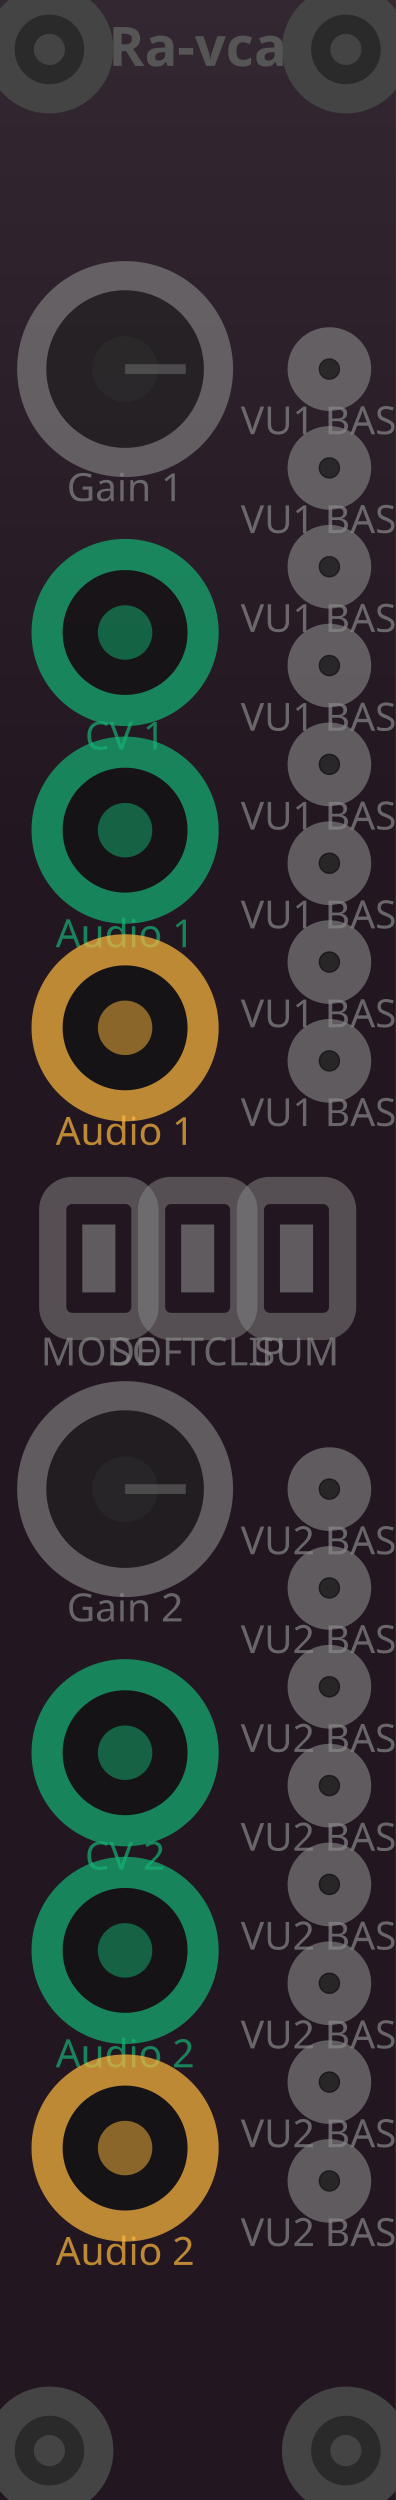
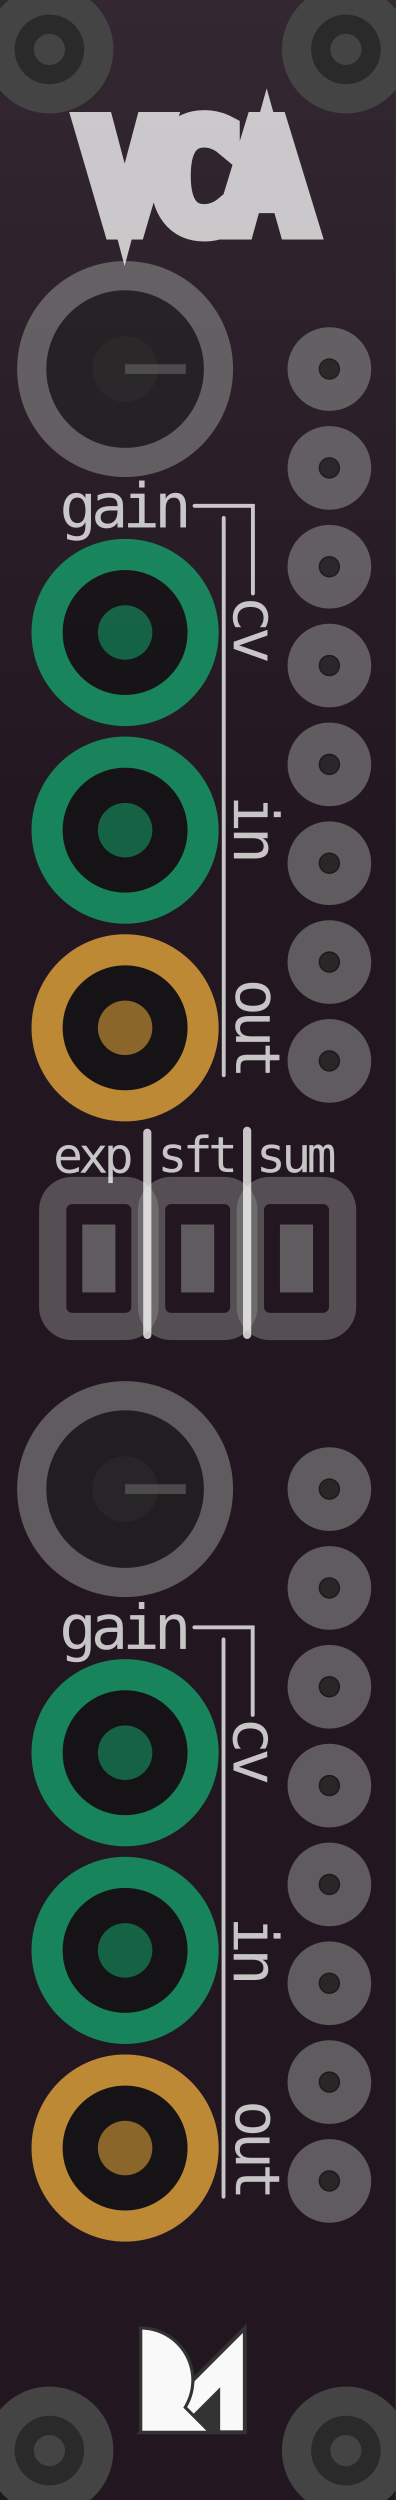
- <svg xmlns="http://www.w3.org/2000/svg" viewBox="0 0 20.32 128.5" width="20.32mm" height="128.5mm">
-   <rect x="0.3" y="0.3" width="19.72" height="127.9" fill="none" stroke="#333" stroke-width="1.5" />
-   <rect x="0" y="0.000" width="20.32" height="1.295" fill="#332832" />
-   <rect x="0" y="1.285" width="20.32" height="1.295" fill="#322731" />
-   <rect x="0" y="2.570" width="20.32" height="1.295" fill="#322731" />
-   <rect x="0" y="3.855" width="20.32" height="1.295" fill="#312630" />
-   <rect x="0" y="5.140" width="20.32" height="1.295" fill="#312630" />
-   <rect x="0" y="6.425" width="20.32" height="1.295" fill="#30252f" />
-   <rect x="0" y="7.710" width="20.32" height="1.295" fill="#30252f" />
-   <rect x="0" y="8.995" width="20.32" height="1.295" fill="#2f242e" />
-   <rect x="0" y="10.280" width="20.32" height="1.295" fill="#2f242e" />
-   <rect x="0" y="11.565" width="20.32" height="1.295" fill="#2e232d" />
-   <rect x="0" y="12.850" width="20.32" height="1.295" fill="#2e232d" />
-   <rect x="0" y="14.135" width="20.32" height="1.295" fill="#2d222c" />
-   <rect x="0" y="15.420" width="20.32" height="1.295" fill="#2d222c" />
-   <rect x="0" y="16.705" width="20.32" height="1.295" fill="#2c212b" />
-   <rect x="0" y="17.990" width="20.32" height="1.295" fill="#2c212b" />
-   <rect x="0" y="19.275" width="20.32" height="1.295" fill="#2b202a" />
-   <rect x="0" y="20.560" width="20.32" height="1.295" fill="#2b202a" />
-   <rect x="0" y="21.845" width="20.32" height="1.295" fill="#2a1f29" />
-   <rect x="0" y="23.130" width="20.32" height="1.295" fill="#2a1f29" />
-   <rect x="0" y="24.415" width="20.32" height="1.295" fill="#291e28" />
-   <rect x="0" y="25.700" width="20.32" height="1.295" fill="#291e28" />
-   <rect x="0" y="26.985" width="20.32" height="1.295" fill="#281d27" />
-   <rect x="0" y="28.270" width="20.32" height="1.295" fill="#281d27" />
-   <rect x="0" y="29.555" width="20.32" height="1.295" fill="#271c26" />
-   <rect x="0" y="30.840" width="20.32" height="1.295" fill="#271c26" />
-   <rect x="0" y="32.125" width="20.32" height="1.295" fill="#261b25" />
-   <rect x="0" y="33.410" width="20.32" height="1.295" fill="#261b25" />
-   <rect x="0" y="34.695" width="20.32" height="1.295" fill="#251a24" />
-   <rect x="0" y="35.980" width="20.32" height="1.295" fill="#251a24" />
-   <rect x="0" y="37.265" width="20.32" height="1.295" fill="#241923" />
-   <rect x="0" y="38.550" width="20.32" height="1.295" fill="#241923" />
-   <rect x="0" y="39.835" width="20.32" height="1.295" fill="#231822" />
-   <rect x="0" y="41.120" width="20.32" height="1.295" fill="#231822" />
-   <rect x="0" y="42.405" width="20.32" height="1.295" fill="#221721" />
-   <rect x="0" y="43.690" width="20.32" height="1.295" fill="#221721" />
-   <rect x="0" y="44.975" width="20.32" height="1.295" fill="#221721" />
-   <rect x="0" y="46.260" width="20.32" height="1.295" fill="#221721" />
-   <rect x="0" y="47.545" width="20.32" height="1.295" fill="#221721" />
-   <rect x="0" y="48.830" width="20.32" height="1.295" fill="#221721" />
-   <rect x="0" y="50.115" width="20.32" height="1.295" fill="#221721" />
-   <rect x="0" y="51.400" width="20.32" height="1.295" fill="#221721" />
-   <rect x="0" y="52.685" width="20.32" height="1.295" fill="#221721" />
-   <rect x="0" y="53.970" width="20.32" height="1.295" fill="#221721" />
-   <rect x="0" y="55.255" width="20.32" height="1.295" fill="#221721" />
-   <rect x="0" y="56.540" width="20.32" height="1.295" fill="#221721" />
-   <rect x="0" y="57.825" width="20.32" height="1.295" fill="#221721" />
-   <rect x="0" y="59.110" width="20.32" height="1.295" fill="#221721" />
-   <rect x="0" y="60.395" width="20.32" height="1.295" fill="#221721" />
-   <rect x="0" y="61.680" width="20.32" height="1.295" fill="#221721" />
-   <rect x="0" y="62.965" width="20.32" height="1.295" fill="#221721" />
-   <rect x="0" y="64.250" width="20.32" height="1.295" fill="#221721" />
-   <rect x="0" y="65.535" width="20.32" height="1.295" fill="#221721" />
-   <rect x="0" y="66.820" width="20.32" height="1.295" fill="#221721" />
-   <rect x="0" y="68.105" width="20.32" height="1.295" fill="#221721" />
-   <rect x="0" y="69.390" width="20.32" height="1.295" fill="#221721" />
-   <rect x="0" y="70.675" width="20.32" height="1.295" fill="#221721" />
-   <rect x="0" y="71.960" width="20.32" height="1.295" fill="#221721" />
-   <rect x="0" y="73.245" width="20.32" height="1.295" fill="#221721" />
-   <rect x="0" y="74.530" width="20.32" height="1.295" fill="#221721" />
-   <rect x="0" y="75.815" width="20.32" height="1.295" fill="#221721" />
-   <rect x="0" y="77.100" width="20.32" height="1.295" fill="#221721" />
-   <rect x="0" y="78.385" width="20.32" height="1.295" fill="#221721" />
-   <rect x="0" y="79.670" width="20.32" height="1.295" fill="#221721" />
-   <rect x="0" y="80.955" width="20.32" height="1.295" fill="#221721" />
-   <rect x="0" y="82.240" width="20.32" height="1.295" fill="#221721" />
-   <rect x="0" y="83.525" width="20.32" height="1.295" fill="#221721" />
-   <rect x="0" y="84.810" width="20.32" height="1.295" fill="#221721" />
-   <rect x="0" y="86.095" width="20.32" height="1.295" fill="#221721" />
-   <rect x="0" y="87.380" width="20.32" height="1.295" fill="#221721" />
-   <rect x="0" y="88.665" width="20.32" height="1.295" fill="#221721" />
-   <rect x="0" y="89.950" width="20.32" height="1.295" fill="#221721" />
-   <rect x="0" y="91.235" width="20.32" height="1.295" fill="#221721" />
-   <rect x="0" y="92.520" width="20.32" height="1.295" fill="#221721" />
-   <rect x="0" y="93.805" width="20.32" height="1.295" fill="#221721" />
-   <rect x="0" y="95.090" width="20.32" height="1.295" fill="#221721" />
-   <rect x="0" y="96.375" width="20.32" height="1.295" fill="#221721" />
-   <rect x="0" y="97.660" width="20.32" height="1.295" fill="#221721" />
-   <rect x="0" y="98.945" width="20.32" height="1.295" fill="#221721" />
-   <rect x="0" y="100.230" width="20.32" height="1.295" fill="#221721" />
-   <rect x="0" y="101.515" width="20.32" height="1.295" fill="#221721" />
-   <rect x="0" y="102.800" width="20.32" height="1.295" fill="#221721" />
-   <rect x="0" y="104.085" width="20.32" height="1.295" fill="#221721" />
-   <rect x="0" y="105.370" width="20.32" height="1.295" fill="#221721" />
-   <rect x="0" y="106.655" width="20.32" height="1.295" fill="#221721" />
-   <rect x="0" y="107.940" width="20.32" height="1.295" fill="#221721" />
-   <rect x="0" y="109.225" width="20.32" height="1.295" fill="#221721" />
-   <rect x="0" y="110.510" width="20.32" height="1.295" fill="#221721" />
-   <rect x="0" y="111.795" width="20.32" height="1.295" fill="#221721" />
-   <rect x="0" y="113.080" width="20.32" height="1.295" fill="#221721" />
-   <rect x="0" y="114.365" width="20.32" height="1.295" fill="#221721" />
-   <rect x="0" y="115.650" width="20.32" height="1.295" fill="#221721" />
-   <rect x="0" y="116.935" width="20.32" height="1.295" fill="#221721" />
-   <rect x="0" y="118.220" width="20.32" height="1.295" fill="#221721" />
-   <rect x="0" y="119.505" width="20.32" height="1.295" fill="#221721" />
-   <rect x="0" y="120.790" width="20.32" height="1.295" fill="#221721" />
-   <rect x="0" y="122.075" width="20.32" height="1.295" fill="#221721" />
-   <rect x="0" y="123.360" width="20.32" height="1.295" fill="#221721" />
-   <rect x="0" y="124.645" width="20.32" height="1.295" fill="#221721" />
-   <rect x="0" y="125.930" width="20.32" height="1.295" fill="#221721" />
-   <rect x="0" y="127.215" width="20.32" height="1.295" fill="#221721" />
-   <circle cx="2.54" cy="2.54" r="2.54" fill="#2a2a2a" stroke="#444" stroke-width="1.5" />
-   <circle cx="2.54" cy="2.54" r="0.8" fill="#444" />
-   <circle cx="2.54" cy="125.96" r="2.54" fill="#2a2a2a" stroke="#444" stroke-width="1.5" />
-   <circle cx="2.54" cy="125.96" r="0.8" fill="#444" />
-   <circle cx="17.78" cy="2.54" r="2.54" fill="#2a2a2a" stroke="#444" stroke-width="1.5" />
-   <circle cx="17.78" cy="2.54" r="0.8" fill="#444" />
-   <circle cx="17.78" cy="125.96" r="2.54" fill="#2a2a2a" stroke="#444" stroke-width="1.5" />
-   <circle cx="17.78" cy="125.96" r="0.8" fill="#444" />
-   <text x="10.16" y="3.39" fill="#555" font-family="sans-serif" font-size="2.8" text-anchor="middle" font-weight="bold">Ra-vca</text>
-   <circle cx="6.43" cy="18.97" r="4.80" fill="#222" stroke="#888" stroke-width="1.5" opacity="0.6" />
-   <circle cx="6.43" cy="18.97" r="1.68" fill="#333" opacity="0.4" />
-   <line x1="6.43" y1="18.97" x2="9.55" y2="18.97" stroke="#666" stroke-width="0.5" opacity="0.6" />
-   <text x="6.43" y="25.76" fill="#888" font-family="sans-serif" font-size="2.0" text-anchor="middle" opacity="0.7">Gain 1</text>
-   <circle cx="6.43" cy="32.51" r="4.01" fill="#111" stroke="#14B274" stroke-width="1.6" opacity="0.7" />
-   <circle cx="6.43" cy="32.51" r="1.40" fill="#14B274" opacity="0.5" />
-   <text x="6.43" y="38.53" fill="#14B274" font-family="sans-serif" font-size="2.0" text-anchor="middle" opacity="0.7">CV 1</text>
-   <circle cx="6.43" cy="42.67" r="4.01" fill="#111" stroke="#14B274" stroke-width="1.6" opacity="0.7" />
-   <circle cx="6.43" cy="42.67" r="1.40" fill="#14B274" opacity="0.5" />
-   <text x="6.43" y="48.69" fill="#14B274" font-family="sans-serif" font-size="2.0" text-anchor="middle" opacity="0.7">Audio 1</text>
-   <circle cx="6.43" cy="52.83" r="4.01" fill="#111" stroke="#FFB93D" stroke-width="1.6" opacity="0.7" />
-   <circle cx="6.43" cy="52.83" r="1.40" fill="#FFB93D" opacity="0.5" />
-   <text x="6.43" y="58.85" fill="#FFB93D" font-family="sans-serif" font-size="2.0" text-anchor="middle" opacity="0.7">Audio 1</text>
-   <rect x="2.71" y="61.19" width="4.74" height="6.99" rx="1" fill="none" stroke="#888" stroke-width="1.4" opacity="0.5" />
-   <line x1="5.08" y1="66.43" x2="5.08" y2="62.94" stroke="#888" stroke-width="1.7" opacity="0.6" />
-   <text x="5.08" y="70.18" fill="#888" font-family="sans-serif" font-size="2.0" text-anchor="middle" opacity="0.7">MODE</text>
-   <rect x="7.79" y="61.19" width="4.74" height="6.99" rx="1" fill="none" stroke="#888" stroke-width="1.4" opacity="0.5" />
-   <line x1="10.16" y1="66.43" x2="10.16" y2="62.94" stroke="#888" stroke-width="1.7" opacity="0.6" />
-   <text x="10.16" y="70.18" fill="#888" font-family="sans-serif" font-size="2.0" text-anchor="middle" opacity="0.7">SOFTCLIP</text>
-   <rect x="12.87" y="61.19" width="4.74" height="6.99" rx="1" fill="none" stroke="#888" stroke-width="1.4" opacity="0.5" />
-   <line x1="15.24" y1="66.43" x2="15.24" y2="62.94" stroke="#888" stroke-width="1.7" opacity="0.6" />
-   <text x="15.24" y="70.18" fill="#888" font-family="sans-serif" font-size="2.0" text-anchor="middle" opacity="0.7">SUM</text>
-   <circle cx="6.43" cy="76.54" r="4.80" fill="#222" stroke="#888" stroke-width="1.5" opacity="0.6" />
-   <circle cx="6.43" cy="76.54" r="1.68" fill="#333" opacity="0.4" />
-   <line x1="6.43" y1="76.54" x2="9.55" y2="76.54" stroke="#666" stroke-width="0.5" opacity="0.6" />
-   <text x="6.43" y="83.34" fill="#888" font-family="sans-serif" font-size="2.0" text-anchor="middle" opacity="0.7">Gain 2</text>
-   <circle cx="6.43" cy="90.09" r="4.01" fill="#111" stroke="#14B274" stroke-width="1.6" opacity="0.7" />
-   <circle cx="6.43" cy="90.09" r="1.40" fill="#14B274" opacity="0.5" />
-   <text x="6.43" y="96.10" fill="#14B274" font-family="sans-serif" font-size="2.0" text-anchor="middle" opacity="0.7">CV 2</text>
-   <circle cx="6.43" cy="100.25" r="4.01" fill="#111" stroke="#14B274" stroke-width="1.6" opacity="0.7" />
-   <circle cx="6.43" cy="100.25" r="1.40" fill="#14B274" opacity="0.5" />
-   <text x="6.43" y="106.26" fill="#14B274" font-family="sans-serif" font-size="2.0" text-anchor="middle" opacity="0.7">Audio 2</text>
-   <circle cx="6.43" cy="110.41" r="4.01" fill="#111" stroke="#FFB93D" stroke-width="1.6" opacity="0.7" />
-   <circle cx="6.43" cy="110.41" r="1.40" fill="#FFB93D" opacity="0.5" />
-   <text x="6.43" y="116.42" fill="#FFB93D" font-family="sans-serif" font-size="2.0" text-anchor="middle" opacity="0.7">Audio 2</text>
-   <circle cx="16.93" cy="18.97" r="1.35" fill="#1a1a1a" stroke="#888" stroke-width="1.6" opacity="0.6" />
-   <circle cx="16.93" cy="18.97" r="0.47" fill="#333" opacity="0.5" />
-   <text x="16.93" y="22.32" fill="#888" font-family="sans-serif" font-size="2.0" text-anchor="middle" opacity="0.7">VU1 BASE</text>
-   <circle cx="16.93" cy="76.54" r="1.35" fill="#1a1a1a" stroke="#888" stroke-width="1.6" opacity="0.6" />
-   <circle cx="16.93" cy="76.54" r="0.47" fill="#333" opacity="0.5" />
-   <text x="16.93" y="79.89" fill="#888" font-family="sans-serif" font-size="2.0" text-anchor="middle" opacity="0.7">VU2 BASE</text>
-   <circle cx="16.93" cy="24.05" r="1.35" fill="#1a1a1a" stroke="#888" stroke-width="1.6" opacity="0.6" />
-   <circle cx="16.93" cy="24.05" r="0.47" fill="#333" opacity="0.5" />
-   <text x="16.93" y="27.40" fill="#888" font-family="sans-serif" font-size="2.0" text-anchor="middle" opacity="0.7">VU1 BASE</text>
-   <circle cx="16.93" cy="81.62" r="1.35" fill="#1a1a1a" stroke="#888" stroke-width="1.6" opacity="0.6" />
-   <circle cx="16.93" cy="81.62" r="0.47" fill="#333" opacity="0.5" />
-   <text x="16.93" y="84.97" fill="#888" font-family="sans-serif" font-size="2.0" text-anchor="middle" opacity="0.7">VU2 BASE</text>
-   <circle cx="16.93" cy="29.13" r="1.35" fill="#1a1a1a" stroke="#888" stroke-width="1.6" opacity="0.6" />
-   <circle cx="16.93" cy="29.13" r="0.47" fill="#333" opacity="0.5" />
-   <text x="16.93" y="32.48" fill="#888" font-family="sans-serif" font-size="2.0" text-anchor="middle" opacity="0.7">VU1 BASE</text>
-   <circle cx="16.93" cy="86.70" r="1.35" fill="#1a1a1a" stroke="#888" stroke-width="1.6" opacity="0.6" />
-   <circle cx="16.93" cy="86.70" r="0.47" fill="#333" opacity="0.5" />
-   <text x="16.93" y="90.05" fill="#888" font-family="sans-serif" font-size="2.0" text-anchor="middle" opacity="0.7">VU2 BASE</text>
-   <circle cx="16.93" cy="34.21" r="1.35" fill="#1a1a1a" stroke="#888" stroke-width="1.6" opacity="0.6" />
-   <circle cx="16.93" cy="34.21" r="0.47" fill="#333" opacity="0.5" />
-   <text x="16.93" y="37.56" fill="#888" font-family="sans-serif" font-size="2.0" text-anchor="middle" opacity="0.7">VU1 BASE</text>
-   <circle cx="16.93" cy="91.78" r="1.35" fill="#1a1a1a" stroke="#888" stroke-width="1.6" opacity="0.6" />
-   <circle cx="16.93" cy="91.78" r="0.47" fill="#333" opacity="0.5" />
-   <text x="16.93" y="95.13" fill="#888" font-family="sans-serif" font-size="2.0" text-anchor="middle" opacity="0.7">VU2 BASE</text>
-   <circle cx="16.93" cy="39.29" r="1.35" fill="#1a1a1a" stroke="#888" stroke-width="1.6" opacity="0.6" />
-   <circle cx="16.93" cy="39.29" r="0.47" fill="#333" opacity="0.5" />
-   <text x="16.93" y="42.64" fill="#888" font-family="sans-serif" font-size="2.0" text-anchor="middle" opacity="0.7">VU1 BASE</text>
-   <circle cx="16.93" cy="96.86" r="1.35" fill="#1a1a1a" stroke="#888" stroke-width="1.6" opacity="0.6" />
-   <circle cx="16.93" cy="96.86" r="0.47" fill="#333" opacity="0.5" />
-   <text x="16.93" y="100.21" fill="#888" font-family="sans-serif" font-size="2.0" text-anchor="middle" opacity="0.7">VU2 BASE</text>
-   <circle cx="16.93" cy="44.37" r="1.35" fill="#1a1a1a" stroke="#888" stroke-width="1.6" opacity="0.6" />
-   <circle cx="16.93" cy="44.37" r="0.47" fill="#333" opacity="0.5" />
-   <text x="16.93" y="47.72" fill="#888" font-family="sans-serif" font-size="2.0" text-anchor="middle" opacity="0.7">VU1 BASE</text>
-   <circle cx="16.93" cy="101.94" r="1.35" fill="#1a1a1a" stroke="#888" stroke-width="1.6" opacity="0.6" />
-   <circle cx="16.93" cy="101.94" r="0.47" fill="#333" opacity="0.5" />
-   <text x="16.93" y="105.29" fill="#888" font-family="sans-serif" font-size="2.0" text-anchor="middle" opacity="0.7">VU2 BASE</text>
-   <circle cx="16.93" cy="49.45" r="1.35" fill="#1a1a1a" stroke="#888" stroke-width="1.6" opacity="0.6" />
-   <circle cx="16.93" cy="49.45" r="0.47" fill="#333" opacity="0.5" />
-   <text x="16.93" y="52.80" fill="#888" font-family="sans-serif" font-size="2.0" text-anchor="middle" opacity="0.7">VU1 BASE</text>
-   <circle cx="16.93" cy="107.02" r="1.35" fill="#1a1a1a" stroke="#888" stroke-width="1.6" opacity="0.6" />
-   <circle cx="16.93" cy="107.02" r="0.47" fill="#333" opacity="0.5" />
-   <text x="16.93" y="110.37" fill="#888" font-family="sans-serif" font-size="2.0" text-anchor="middle" opacity="0.7">VU2 BASE</text>
-   <circle cx="16.93" cy="54.53" r="1.35" fill="#1a1a1a" stroke="#888" stroke-width="1.6" opacity="0.6" />
-   <circle cx="16.93" cy="54.53" r="0.47" fill="#333" opacity="0.5" />
-   <text x="16.93" y="57.88" fill="#888" font-family="sans-serif" font-size="2.0" text-anchor="middle" opacity="0.7">VU1 BASE</text>
-   <circle cx="16.93" cy="112.10" r="1.35" fill="#1a1a1a" stroke="#888" stroke-width="1.6" opacity="0.6" />
-   <circle cx="16.93" cy="112.10" r="0.47" fill="#333" opacity="0.5" />
-   <text x="16.93" y="115.45" fill="#888" font-family="sans-serif" font-size="2.0" text-anchor="middle" opacity="0.7">VU2 BASE</text>
+ <svg xmlns="http://www.w3.org/2000/svg" viewBox="0 0 20.32 128.5" width="20.32mm" height="128.5mm" version="1.1" id="svg184">
+   <defs id="defs184" />
+   <g id="layer-background" style="display:inline">
+     <rect x="0.3" y="0.3" width="19.72" height="127.9" fill="none" stroke="#333333" stroke-width="1.5" id="rect1" />
+     <rect x="0" y="0" width="20.32" height="1.295" fill="#332832" id="rect2" />
+     <rect x="0" y="1.285" width="20.32" height="1.295" fill="#322731" id="rect3" />
+     <rect x="0" y="2.57" width="20.32" height="1.295" fill="#322731" id="rect4" />
+     <rect x="0" y="3.855" width="20.32" height="1.295" fill="#312630" id="rect5" />
+     <rect x="0" y="5.14" width="20.32" height="1.295" fill="#312630" id="rect6" />
+     <rect x="0" y="6.425" width="20.32" height="1.295" fill="#30252f" id="rect7" />
+     <rect x="0" y="7.71" width="20.32" height="1.295" fill="#30252f" id="rect8" />
+     <rect x="0" y="8.995" width="20.32" height="1.295" fill="#2f242e" id="rect9" />
+     <rect x="0" y="10.28" width="20.32" height="1.295" fill="#2f242e" id="rect10" />
+     <rect x="0" y="11.565" width="20.32" height="1.295" fill="#2e232d" id="rect11" />
+     <rect x="0" y="12.85" width="20.32" height="1.295" fill="#2e232d" id="rect12" />
+     <rect x="0" y="14.135" width="20.32" height="1.295" fill="#2d222c" id="rect13" />
+     <rect x="0" y="15.42" width="20.32" height="1.295" fill="#2d222c" id="rect14" />
+     <rect x="0" y="16.705" width="20.32" height="1.295" fill="#2c212b" id="rect15" />
+     <rect x="0" y="17.99" width="20.32" height="1.295" fill="#2c212b" id="rect16" />
+     <rect x="0" y="19.275" width="20.32" height="1.295" fill="#2b202a" id="rect17" />
+     <rect x="0" y="20.56" width="20.32" height="1.295" fill="#2b202a" id="rect18" />
+     <rect x="0" y="21.845" width="20.32" height="1.295" fill="#2a1f29" id="rect19" />
+     <rect x="0" y="23.13" width="20.32" height="1.295" fill="#2a1f29" id="rect20" />
+     <rect x="0" y="24.415" width="20.32" height="1.295" fill="#291e28" id="rect21" />
+     <rect x="0" y="25.7" width="20.32" height="1.295" fill="#291e28" id="rect22" />
+     <rect x="0" y="26.985" width="20.32" height="1.295" fill="#281d27" id="rect23" />
+     <rect x="0" y="28.27" width="20.32" height="1.295" fill="#281d27" id="rect24" />
+     <rect x="0" y="29.555" width="20.32" height="1.295" fill="#271c26" id="rect25" />
+     <rect x="0" y="30.84" width="20.32" height="1.295" fill="#271c26" id="rect26" />
+     <rect x="0" y="32.125" width="20.32" height="1.295" fill="#261b25" id="rect27" />
+     <rect x="0" y="33.41" width="20.32" height="1.295" fill="#261b25" id="rect28" />
+     <rect x="0" y="34.695" width="20.32" height="1.295" fill="#251a24" id="rect29" />
+     <rect x="0" y="35.98" width="20.32" height="1.295" fill="#251a24" id="rect30" />
+     <rect x="0" y="37.265" width="20.32" height="1.295" fill="#241923" id="rect31" />
+     <rect x="0" y="38.55" width="20.32" height="1.295" fill="#241923" id="rect32" />
+     <rect x="0" y="39.835" width="20.32" height="1.295" fill="#231822" id="rect33" />
+     <rect x="0" y="41.12" width="20.32" height="1.295" fill="#231822" id="rect34" />
+     <rect x="0" y="42.405" width="20.32" height="1.295" fill="#221721" id="rect35" />
+     <rect x="0" y="43.69" width="20.32" height="1.295" fill="#221721" id="rect36" />
+     <rect x="0" y="44.975" width="20.32" height="1.295" fill="#221721" id="rect37" />
+     <rect x="0" y="46.26" width="20.32" height="1.295" fill="#221721" id="rect38" />
+     <rect x="0" y="47.545" width="20.32" height="1.295" fill="#221721" id="rect39" />
+     <rect x="0" y="48.83" width="20.32" height="1.295" fill="#221721" id="rect40" />
+     <rect x="0" y="50.115" width="20.32" height="1.295" fill="#221721" id="rect41" />
+     <rect x="0" y="51.4" width="20.32" height="1.295" fill="#221721" id="rect42" />
+     <rect x="0" y="52.685" width="20.32" height="1.295" fill="#221721" id="rect43" />
+     <rect x="0" y="53.97" width="20.32" height="1.295" fill="#221721" id="rect44" />
+     <rect x="0" y="55.255" width="20.32" height="1.295" fill="#221721" id="rect45" />
+     <rect x="0" y="56.54" width="20.32" height="1.295" fill="#221721" id="rect46" />
+     <rect x="0" y="57.825" width="20.32" height="1.295" fill="#221721" id="rect47" />
+     <rect x="0" y="59.11" width="20.32" height="1.295" fill="#221721" id="rect48" />
+     <rect x="0" y="60.395" width="20.32" height="1.295" fill="#221721" id="rect49" />
+     <rect x="0" y="61.68" width="20.32" height="1.295" fill="#221721" id="rect50" />
+     <rect x="0" y="62.965" width="20.32" height="1.295" fill="#221721" id="rect51" />
+     <rect x="0" y="64.25" width="20.32" height="1.295" fill="#221721" id="rect52" />
+     <rect x="0" y="65.535" width="20.32" height="1.295" fill="#221721" id="rect53" />
+     <rect x="0" y="66.82" width="20.32" height="1.295" fill="#221721" id="rect54" />
+     <rect x="0" y="68.105" width="20.32" height="1.295" fill="#221721" id="rect55" />
+     <rect x="0" y="69.39" width="20.32" height="1.295" fill="#221721" id="rect56" />
+     <rect x="0" y="70.675" width="20.32" height="1.295" fill="#221721" id="rect57" />
+     <rect x="0" y="71.96" width="20.32" height="1.295" fill="#221721" id="rect58" />
+     <rect x="0" y="73.245" width="20.32" height="1.295" fill="#221721" id="rect59" />
+     <rect x="0" y="74.53" width="20.32" height="1.295" fill="#221721" id="rect60" />
+     <rect x="0" y="75.815" width="20.32" height="1.295" fill="#221721" id="rect61" />
+     <rect x="0" y="77.1" width="20.32" height="1.295" fill="#221721" id="rect62" />
+     <rect x="0" y="78.385" width="20.32" height="1.295" fill="#221721" id="rect63" />
+     <rect x="0" y="79.67" width="20.32" height="1.295" fill="#221721" id="rect64" />
+     <rect x="0" y="80.955" width="20.32" height="1.295" fill="#221721" id="rect65" />
+     <rect x="0" y="82.24" width="20.32" height="1.295" fill="#221721" id="rect66" />
+     <rect x="0" y="83.525" width="20.32" height="1.295" fill="#221721" id="rect67" />
+     <rect x="0" y="84.81" width="20.32" height="1.295" fill="#221721" id="rect68" />
+     <rect x="0" y="86.095" width="20.32" height="1.295" fill="#221721" id="rect69" />
+     <rect x="0" y="87.38" width="20.32" height="1.295" fill="#221721" id="rect70" />
+     <rect x="0" y="88.665" width="20.32" height="1.295" fill="#221721" id="rect71" />
+     <rect x="0" y="89.95" width="20.32" height="1.295" fill="#221721" id="rect72" />
+     <rect x="0" y="91.235" width="20.32" height="1.295" fill="#221721" id="rect73" />
+     <rect x="0" y="92.52" width="20.32" height="1.295" fill="#221721" id="rect74" />
+     <rect x="0" y="93.805" width="20.32" height="1.295" fill="#221721" id="rect75" />
+     <rect x="0" y="95.09" width="20.32" height="1.295" fill="#221721" id="rect76" />
+     <rect x="0" y="96.375" width="20.32" height="1.295" fill="#221721" id="rect77" />
+     <rect x="0" y="97.66" width="20.32" height="1.295" fill="#221721" id="rect78" />
+     <rect x="0" y="98.945" width="20.32" height="1.295" fill="#221721" id="rect79" />
+     <rect x="0" y="100.23" width="20.32" height="1.295" fill="#221721" id="rect80" />
+     <rect x="0" y="101.515" width="20.32" height="1.295" fill="#221721" id="rect81" />
+     <rect x="0" y="102.8" width="20.32" height="1.295" fill="#221721" id="rect82" />
+     <rect x="0" y="104.085" width="20.32" height="1.295" fill="#221721" id="rect83" />
+     <rect x="0" y="105.37" width="20.32" height="1.295" fill="#221721" id="rect84" />
+     <rect x="0" y="106.655" width="20.32" height="1.295" fill="#221721" id="rect85" />
+     <rect x="0" y="107.94" width="20.32" height="1.295" fill="#221721" id="rect86" />
+     <rect x="0" y="109.225" width="20.32" height="1.295" fill="#221721" id="rect87" />
+     <rect x="0" y="110.51" width="20.32" height="1.295" fill="#221721" id="rect88" />
+     <rect x="0" y="111.795" width="20.32" height="1.295" fill="#221721" id="rect89" />
+     <rect x="0" y="113.08" width="20.32" height="1.295" fill="#221721" id="rect90" />
+     <rect x="0" y="114.365" width="20.32" height="1.295" fill="#221721" id="rect91" />
+     <rect x="0" y="115.65" width="20.32" height="1.295" fill="#221721" id="rect92" />
+     <rect x="0" y="116.935" width="20.32" height="1.295" fill="#221721" id="rect93" />
+     <rect x="0" y="118.22" width="20.32" height="1.295" fill="#221721" id="rect94" />
+     <rect x="0" y="119.505" width="20.32" height="1.295" fill="#221721" id="rect95" />
+     <rect x="0" y="120.79" width="20.32" height="1.295" fill="#221721" id="rect96" />
+     <rect x="0" y="122.075" width="20.32" height="1.295" fill="#221721" id="rect97" />
+     <rect x="0" y="123.36" width="20.32" height="1.295" fill="#221721" id="rect98" />
+     <rect x="0" y="124.645" width="20.32" height="1.295" fill="#221721" id="rect99" />
+     <rect x="0" y="125.93" width="20.32" height="1.295" fill="#221721" id="rect100" />
+     <rect x="0" y="127.215" width="20.32" height="1.295" fill="#221721" id="rect101" />
+   </g>
+   <g id="layer-outlines">
+     <circle cx="2.54" cy="2.54" r="2.54" fill="#2a2a2a" stroke="#444444" stroke-width="1.5" id="circle101" />
+     <circle cx="2.54" cy="2.54" r="0.8" fill="#444444" id="circle102" />
+     <circle cx="2.54" cy="125.96" r="2.54" fill="#2a2a2a" stroke="#444444" stroke-width="1.5" id="circle103" />
+     <circle cx="2.54" cy="125.96" r="0.8" fill="#444444" id="circle104" />
+     <circle cx="17.78" cy="2.54" r="2.54" fill="#2a2a2a" stroke="#444444" stroke-width="1.5" id="circle105" />
+     <circle cx="17.78" cy="2.54" r="0.8" fill="#444444" id="circle106" />
+     <circle cx="17.78" cy="125.96" r="2.54" fill="#2a2a2a" stroke="#444444" stroke-width="1.5" id="circle107" />
+     <circle cx="17.78" cy="125.96" r="0.8" fill="#444444" id="circle108" />
+     <circle cx="6.43" cy="18.97" r="4.8" fill="#222222" stroke="#888888" stroke-width="1.5" opacity="0.6" id="circle109" />
+     <circle cx="6.43" cy="18.97" r="1.68" fill="#333333" opacity="0.4" id="circle110" />
+     <line x1="6.43" y1="18.97" x2="9.55" y2="18.97" stroke="#666666" stroke-width="0.5" opacity="0.6" id="line110" />
+     <circle cx="6.43" cy="32.51" r="4.01" fill="#111111" stroke="#14b274" stroke-width="1.6" opacity="0.7" id="circle111" />
+     <circle cx="6.43" cy="32.51" r="1.4" fill="#14b274" opacity="0.5" id="circle112" />
+     <circle cx="6.43" cy="42.67" r="4.01" fill="#111111" stroke="#14b274" stroke-width="1.6" opacity="0.7" id="circle113" />
+     <circle cx="6.43" cy="42.67" r="1.4" fill="#14b274" opacity="0.5" id="circle114" />
+     <circle cx="6.43" cy="52.83" r="4.01" fill="#111111" stroke="#ffb93d" stroke-width="1.6" opacity="0.7" id="circle115" />
+     <circle cx="6.43" cy="52.83" r="1.4" fill="#ffb93d" opacity="0.5" id="circle116" />
+     <rect x="2.71" y="61.19" width="4.74" height="6.99" rx="1" fill="none" stroke="#888888" stroke-width="1.4" opacity="0.5" id="rect116" />
+     <line x1="5.08" y1="66.43" x2="5.08" y2="62.94" stroke="#888888" stroke-width="1.7" opacity="0.6" id="line116" />
+     <rect x="7.79" y="61.19" width="4.74" height="6.99" rx="1" fill="none" stroke="#888888" stroke-width="1.4" opacity="0.5" id="rect117" />
+     <line x1="10.16" y1="66.43" x2="10.16" y2="62.94" stroke="#888888" stroke-width="1.7" opacity="0.6" id="line117" />
+     <rect x="12.87" y="61.19" width="4.74" height="6.99" rx="1" fill="none" stroke="#888888" stroke-width="1.4" opacity="0.5" id="rect118" />
+     <line x1="15.24" y1="66.43" x2="15.24" y2="62.94" stroke="#888888" stroke-width="1.7" opacity="0.6" id="line118" />
+     <circle cx="6.43" cy="76.54" r="4.8" fill="#222222" stroke="#888888" stroke-width="1.5" opacity="0.6" id="circle118" />
+     <circle cx="6.43" cy="76.54" r="1.68" fill="#333333" opacity="0.4" id="circle119" />
+     <line x1="6.43" y1="76.54" x2="9.55" y2="76.54" stroke="#666666" stroke-width="0.5" opacity="0.6" id="line119" />
+     <circle cx="6.43" cy="90.09" r="4.01" fill="#111111" stroke="#14b274" stroke-width="1.6" opacity="0.7" id="circle120" />
+     <circle cx="6.43" cy="90.09" r="1.4" fill="#14b274" opacity="0.5" id="circle121" />
+     <circle cx="6.43" cy="100.25" r="4.01" fill="#111111" stroke="#14b274" stroke-width="1.6" opacity="0.7" id="circle122" />
+     <circle cx="6.43" cy="100.25" r="1.4" fill="#14b274" opacity="0.5" id="circle123" />
+     <circle cx="6.43" cy="110.41" r="4.01" fill="#111111" stroke="#ffb93d" stroke-width="1.6" opacity="0.7" id="circle124" />
+     <circle cx="6.43" cy="110.41" r="1.4" fill="#ffb93d" opacity="0.5" id="circle125" />
+     <circle cx="16.93" cy="18.97" r="1.35" fill="#1a1a1a" stroke="#888888" stroke-width="1.6" opacity="0.6" id="circle126" />
+     <circle cx="16.93" cy="18.97" r="0.47" fill="#333333" opacity="0.5" id="circle127" />
+     <circle cx="16.93" cy="76.54" r="1.35" fill="#1a1a1a" stroke="#888888" stroke-width="1.6" opacity="0.6" id="circle128" />
+     <circle cx="16.93" cy="76.54" r="0.47" fill="#333333" opacity="0.5" id="circle129" />
+     <circle cx="16.93" cy="24.05" r="1.35" fill="#1a1a1a" stroke="#888888" stroke-width="1.6" opacity="0.6" id="circle130" />
+     <circle cx="16.93" cy="24.05" r="0.47" fill="#333333" opacity="0.5" id="circle131" />
+     <circle cx="16.93" cy="81.62" r="1.35" fill="#1a1a1a" stroke="#888888" stroke-width="1.6" opacity="0.6" id="circle132" />
+     <circle cx="16.93" cy="81.62" r="0.47" fill="#333333" opacity="0.5" id="circle133" />
+     <circle cx="16.93" cy="29.13" r="1.35" fill="#1a1a1a" stroke="#888888" stroke-width="1.6" opacity="0.6" id="circle134" />
+     <circle cx="16.93" cy="29.13" r="0.47" fill="#333333" opacity="0.5" id="circle135" />
+     <circle cx="16.93" cy="86.7" r="1.35" fill="#1a1a1a" stroke="#888888" stroke-width="1.6" opacity="0.6" id="circle136" />
+     <circle cx="16.93" cy="86.7" r="0.47" fill="#333333" opacity="0.5" id="circle137" />
+     <circle cx="16.93" cy="34.21" r="1.35" fill="#1a1a1a" stroke="#888888" stroke-width="1.6" opacity="0.6" id="circle138" />
+     <circle cx="16.93" cy="34.21" r="0.47" fill="#333333" opacity="0.5" id="circle139" />
+     <circle cx="16.93" cy="91.78" r="1.35" fill="#1a1a1a" stroke="#888888" stroke-width="1.6" opacity="0.6" id="circle140" />
+     <circle cx="16.93" cy="91.78" r="0.47" fill="#333333" opacity="0.5" id="circle141" />
+     <circle cx="16.93" cy="39.29" r="1.35" fill="#1a1a1a" stroke="#888888" stroke-width="1.6" opacity="0.6" id="circle142" />
+     <circle cx="16.93" cy="39.29" r="0.47" fill="#333333" opacity="0.5" id="circle143" />
+     <circle cx="16.93" cy="96.86" r="1.35" fill="#1a1a1a" stroke="#888888" stroke-width="1.6" opacity="0.6" id="circle144" />
+     <circle cx="16.93" cy="96.86" r="0.47" fill="#333333" opacity="0.5" id="circle145" />
+     <circle cx="16.93" cy="44.37" r="1.35" fill="#1a1a1a" stroke="#888888" stroke-width="1.6" opacity="0.6" id="circle146" />
+     <circle cx="16.93" cy="44.37" r="0.47" fill="#333333" opacity="0.5" id="circle147" />
+     <circle cx="16.93" cy="101.94" r="1.35" fill="#1a1a1a" stroke="#888888" stroke-width="1.6" opacity="0.6" id="circle148" />
+     <circle cx="16.93" cy="101.94" r="0.47" fill="#333333" opacity="0.5" id="circle149" />
+     <circle cx="16.93" cy="49.45" r="1.35" fill="#1a1a1a" stroke="#888888" stroke-width="1.6" opacity="0.6" id="circle150" />
+     <circle cx="16.93" cy="49.45" r="0.47" fill="#333333" opacity="0.5" id="circle151" />
+     <circle cx="16.93" cy="107.02" r="1.35" fill="#1a1a1a" stroke="#888888" stroke-width="1.6" opacity="0.6" id="circle152" />
+     <circle cx="16.93" cy="107.02" r="0.47" fill="#333333" opacity="0.5" id="circle153" />
+     <circle cx="16.93" cy="54.53" r="1.35" fill="#1a1a1a" stroke="#888888" stroke-width="1.6" opacity="0.6" id="circle154" />
+     <circle cx="16.93" cy="54.53" r="0.47" fill="#333333" opacity="0.5" id="circle155" />
+     <circle cx="16.93" cy="112.1" r="1.35" fill="#1a1a1a" stroke="#888888" stroke-width="1.6" opacity="0.6" id="circle156" />
+     <circle cx="16.93" cy="112.1" r="0.47" fill="#333333" opacity="0.5" id="circle157" />
+   </g>
+   <g id="layer-text" style="display:none">
+     <text x="10.16" y="3.39" fill="#555555" font-family="sans-serif" font-size="2.8px" text-anchor="middle" font-weight="bold" id="text157">Ra-vca</text>
+     <text x="6.43" y="25.76" fill="#888888" font-family="sans-serif" font-size="2px" text-anchor="middle" opacity="0.7" id="text158">Gain 1</text>
+     <text x="6.43" y="38.53" fill="#14b274" font-family="sans-serif" font-size="2px" text-anchor="middle" opacity="0.7" id="text159">CV 1</text>
+     <text x="6.43" y="48.69" fill="#14b274" font-family="sans-serif" font-size="2px" text-anchor="middle" opacity="0.7" id="text160">Audio 1</text>
+     <text x="6.43" y="58.85" fill="#ffb93d" font-family="sans-serif" font-size="2px" text-anchor="middle" opacity="0.7" id="text161">Audio 1</text>
+     <text x="5.08" y="70.18" fill="#888888" font-family="sans-serif" font-size="2px" text-anchor="middle" opacity="0.7" id="text162">MODE</text>
+     <text x="10.16" y="70.18" fill="#888888" font-family="sans-serif" font-size="2px" text-anchor="middle" opacity="0.7" id="text163">SOFTCLIP</text>
+     <text x="15.24" y="70.18" fill="#888888" font-family="sans-serif" font-size="2px" text-anchor="middle" opacity="0.7" id="text164">SUM</text>
+     <text x="6.43" y="83.34" fill="#888888" font-family="sans-serif" font-size="2px" text-anchor="middle" opacity="0.7" id="text165">Gain 2</text>
+     <text x="6.43" y="96.1" fill="#14b274" font-family="sans-serif" font-size="2px" text-anchor="middle" opacity="0.7" id="text166">CV 2</text>
+     <text x="6.43" y="106.26" fill="#14b274" font-family="sans-serif" font-size="2px" text-anchor="middle" opacity="0.7" id="text167">Audio 2</text>
+     <text x="6.43" y="116.42" fill="#ffb93d" font-family="sans-serif" font-size="2px" text-anchor="middle" opacity="0.7" id="text168">Audio 2</text>
+     <text x="16.93" y="22.32" fill="#888888" font-family="sans-serif" font-size="2px" text-anchor="middle" opacity="0.7" id="text169">VU1 BASE</text>
+     <text x="16.93" y="79.89" fill="#888888" font-family="sans-serif" font-size="2px" text-anchor="middle" opacity="0.7" id="text170">VU2 BASE</text>
+     <text x="16.93" y="27.4" fill="#888888" font-family="sans-serif" font-size="2px" text-anchor="middle" opacity="0.7" id="text171">VU1 BASE</text>
+     <text x="16.93" y="84.97" fill="#888888" font-family="sans-serif" font-size="2px" text-anchor="middle" opacity="0.7" id="text172">VU2 BASE</text>
+     <text x="16.93" y="32.48" fill="#888888" font-family="sans-serif" font-size="2px" text-anchor="middle" opacity="0.7" id="text173">VU1 BASE</text>
+     <text x="16.93" y="90.05" fill="#888888" font-family="sans-serif" font-size="2px" text-anchor="middle" opacity="0.7" id="text174">VU2 BASE</text>
+     <text x="16.93" y="37.56" fill="#888888" font-family="sans-serif" font-size="2px" text-anchor="middle" opacity="0.7" id="text175">VU1 BASE</text>
+     <text x="16.93" y="95.13" fill="#888888" font-family="sans-serif" font-size="2px" text-anchor="middle" opacity="0.7" id="text176">VU2 BASE</text>
+     <text x="16.93" y="42.64" fill="#888888" font-family="sans-serif" font-size="2px" text-anchor="middle" opacity="0.7" id="text177">VU1 BASE</text>
+     <text x="16.93" y="100.21" fill="#888888" font-family="sans-serif" font-size="2px" text-anchor="middle" opacity="0.7" id="text178">VU2 BASE</text>
+     <text x="16.93" y="47.72" fill="#888888" font-family="sans-serif" font-size="2px" text-anchor="middle" opacity="0.7" id="text179">VU1 BASE</text>
+     <text x="16.93" y="105.29" fill="#888888" font-family="sans-serif" font-size="2px" text-anchor="middle" opacity="0.7" id="text180">VU2 BASE</text>
+     <text x="16.93" y="52.8" fill="#888888" font-family="sans-serif" font-size="2px" text-anchor="middle" opacity="0.7" id="text181">VU1 BASE</text>
+     <text x="16.93" y="110.37" fill="#888888" font-family="sans-serif" font-size="2px" text-anchor="middle" opacity="0.7" id="text182">VU2 BASE</text>
+     <text x="16.93" y="57.88" fill="#888888" font-family="sans-serif" font-size="2px" text-anchor="middle" opacity="0.7" id="text183">VU1 BASE</text>
+     <text x="16.93" y="115.45" fill="#888888" font-family="sans-serif" font-size="2px" text-anchor="middle" opacity="0.7" id="text184">VU2 BASE</text>
+   </g>
+   <g id="layer1">
+     <path d="M 6.407,11.043 7.631,6.431 H 8.359 L 6.836,11.636 H 5.982 L 4.458,6.431 h 0.729 z m 5.243,0.408 q -0.268,0.143 -0.551,0.213 -0.282,0.073 -0.6,0.073 -1,0 -1.555,-0.708 -0.551,-0.708 -0.551,-1.991 0,-1.276 0.554,-1.987 0.558,-0.715 1.551,-0.715 0.317,0 0.6,0.073 0.282,0.07 0.551,0.213 V 7.345 Q 11.392,7.132 11.096,7.021 10.799,6.909 10.5,6.909 q -0.687,0 -1.028,0.53 -0.342,0.53 -0.342,1.6 0,1.067 0.342,1.597 0.342,0.53 1.028,0.53 0.307,0 0.6,-0.112 0.296,-0.112 0.551,-0.324 z m 2.057,-4.399 -0.743,2.663 h 1.485 z M 13.281,6.431 h 0.854 l 1.593,5.205 H 15 L 14.617,10.28 h -1.823 l -0.376,1.356 h -0.729 z" id="text185" style="font-size:4.374px;font-family:'Bitstream Vera Sans Mono';-inkscape-font-specification:'Bitstream Vera Sans Mono';letter-spacing:-0.397px;opacity:0.75;fill:none;stroke:#ffffff;stroke-width:1.349;stroke-linecap:round" aria-label="VCA" />
+     <path style="font-size:3.175px;font-family:'Bitstream Vera Sans Mono';-inkscape-font-specification:'Bitstream Vera Sans Mono';letter-spacing:-0.288px;opacity:0.75;fill:#ffffff;stroke-width:0.2;stroke-linecap:round" d="m 4.391,26.229 q 0,-0.321 -0.105,-0.487 -0.104,-0.167 -0.304,-0.167 -0.209,0 -0.319,0.167 -0.11,0.166 -0.11,0.487 0,0.321 0.11,0.49 0.112,0.167 0.322,0.167 0.197,0 0.301,-0.169 0.105,-0.169 0.105,-0.488 z m 0.285,0.77 q 0,0.391 -0.184,0.592 -0.184,0.202 -0.543,0.202 -0.118,0 -0.246,-0.022 -0.129,-0.022 -0.257,-0.064 V 27.426 q 0.152,0.071 0.276,0.105 0.124,0.034 0.228,0.034 0.231,0 0.336,-0.126 0.105,-0.126 0.105,-0.398 v -0.012 -0.194 q -0.068,0.146 -0.186,0.217 -0.118,0.071 -0.287,0.071 -0.304,0 -0.485,-0.243 -0.181,-0.243 -0.181,-0.651 0,-0.409 0.181,-0.653 0.181,-0.243 0.485,-0.243 0.167,0 0.284,0.067 0.116,0.067 0.189,0.206 v -0.225 h 0.285 z m 1.096,-0.761 h -0.095 q -0.25,0 -0.377,0.088 -0.126,0.087 -0.126,0.26 0,0.157 0.095,0.243 0.095,0.087 0.262,0.087 0.236,0 0.371,-0.163 0.135,-0.164 0.136,-0.453 v -0.064 z m 0.553,-0.118 v 0.991 h -0.287 v -0.257 q -0.091,0.155 -0.231,0.229 -0.138,0.073 -0.336,0.073 -0.265,0 -0.423,-0.149 -0.158,-0.15 -0.158,-0.402 0,-0.29 0.194,-0.44 0.195,-0.15 0.572,-0.15 h 0.383 v -0.045 q -0.002,-0.208 -0.105,-0.301 -0.104,-0.095 -0.332,-0.095 -0.146,0 -0.295,0.042 -0.149,0.042 -0.29,0.122 v -0.285 q 0.158,-0.06 0.302,-0.09 0.146,-0.031 0.282,-0.031 0.215,0 0.367,0.064 0.153,0.064 0.248,0.191 0.059,0.078 0.084,0.192 0.025,0.113 0.025,0.341 z m 0.378,-0.746 h 0.73 v 1.515 h 0.566 v 0.222 h -1.417 v -0.222 h 0.566 v -1.293 h -0.445 z m 0.445,-0.676 h 0.285 v 0.361 h -0.285 z m 2.411,1.336 v 1.076 h -0.287 v -1.076 q 0,-0.234 -0.082,-0.344 -0.082,-0.11 -0.257,-0.11 -0.2,0 -0.309,0.143 -0.107,0.141 -0.107,0.406 v 0.981 h -0.285 v -1.736 h 0.285 v 0.26 q 0.076,-0.149 0.206,-0.225 0.13,-0.078 0.309,-0.078 0.265,0 0.395,0.175 0.132,0.174 0.132,0.527 z" id="text186" aria-label="gain" />
+     <path style="font-size:3.175px;font-family:'Bitstream Vera Sans Mono';-inkscape-font-specification:'Bitstream Vera Sans Mono';letter-spacing:-0.288px;opacity:0.75;fill:#ffffff;stroke-width:0.2;stroke-linecap:round" d="m 12.099,32.237 q -0.067,-0.115 -0.099,-0.237 -0.034,-0.121 -0.034,-0.248 0,-0.403 0.242,-0.631 0.242,-0.226 0.67,-0.226 0.428,0 0.67,0.226 0.242,0.228 0.242,0.631 0,0.126 -0.033,0.245 -0.033,0.119 -0.101,0.24 h -0.299 q 0.101,-0.113 0.146,-0.228 0.045,-0.113 0.045,-0.257 0,-0.268 -0.174,-0.412 -0.174,-0.144 -0.496,-0.144 -0.321,0 -0.496,0.144 -0.174,0.146 -0.174,0.412 0,0.149 0.045,0.267 0.047,0.118 0.143,0.219 z m 1.648,0.133 v 0.296 l -1.457,0.504 1.457,0.505 v 0.296 l -1.736,-0.617 v -0.367 z" id="text186-6" aria-label="cv" />
+     <path style="font-size:3.175px;font-family:'Bitstream Vera Sans Mono';-inkscape-font-specification:'Bitstream Vera Sans Mono';letter-spacing:-0.288px;opacity:0.75;fill:#ffffff;stroke-width:0.2;stroke-linecap:round" d="m 13.757,41.27 v 0.73 h -1.515 v 0.566 h -0.222 v -1.417 h 0.222 v 0.566 h 1.293 v -0.445 z m 0.676,0.445 v 0.285 h -0.361 v -0.285 z m -1.336,2.411 h -1.076 v -0.287 h 1.076 q 0.234,0 0.344,-0.082 0.11,-0.082 0.11,-0.257 0,-0.2 -0.143,-0.309 -0.141,-0.107 -0.406,-0.107 h -0.981 v -0.285 h 1.736 v 0.285 H 13.497 q 0.149,0.076 0.225,0.206 0.078,0.13 0.078,0.309 0,0.265 -0.175,0.395 -0.174,0.132 -0.527,0.132 z" id="text186-6-3" aria-label="in" />
+     <path style="font-size:3.175px;font-family:'Bitstream Vera Sans Mono';-inkscape-font-specification:'Bitstream Vera Sans Mono';letter-spacing:-0.288px;opacity:0.75;fill:#ffffff;stroke-width:0.2;stroke-linecap:round" d="m 13.67,51.256 q 0,-0.217 -0.169,-0.329 -0.169,-0.112 -0.501,-0.112 -0.33,0 -0.501,0.112 -0.169,0.112 -0.169,0.329 0,0.219 0.169,0.33 0.171,0.112 0.501,0.112 0.332,0 0.501,-0.112 0.169,-0.112 0.169,-0.33 z m 0.242,0 q 0,0.361 -0.234,0.552 -0.234,0.192 -0.677,0.192 -0.445,0 -0.679,-0.191 -0.233,-0.191 -0.233,-0.553 0,-0.361 0.233,-0.552 0.234,-0.191 0.679,-0.191 0.443,0 0.677,0.191 0.234,0.191 0.234,0.552 z M 12.791,52.226 h 1.076 v 0.285 h -1.076 q -0.234,0 -0.344,0.082 -0.11,0.084 -0.11,0.257 0,0.202 0.141,0.309 0.143,0.107 0.408,0.107 h 0.981 v 0.287 h -1.733 v -0.287 h 0.26 q -0.15,-0.076 -0.228,-0.208 -0.078,-0.13 -0.078,-0.305 0,-0.267 0.174,-0.397 0.175,-0.13 0.529,-0.13 z m 1.572,2.273 h -0.493 v 0.648 h -0.222 v -0.648 h -0.943 q -0.192,0 -0.268,0.073 -0.076,0.073 -0.076,0.254 v 0.321 h -0.228 v -0.349 q 0,-0.321 0.129,-0.453 0.129,-0.132 0.443,-0.132 h 0.943 v -0.464 h 0.222 v 0.464 h 0.493 z" id="text186-6-3-2" aria-label="out" />
+     <path style="font-size:3.175px;font-family:'Bitstream Vera Sans Mono';-inkscape-font-specification:'Bitstream Vera Sans Mono';letter-spacing:-0.288px;opacity:0.75;fill:#ffffff;stroke-width:0.16;stroke-linecap:round" d="m 4.111,59.526 v 0.112 H 3.12 v 0.007 q 0,0.227 0.118,0.352 0.119,0.124 0.336,0.124 0.109,0 0.229,-0.035 0.119,-0.035 0.255,-0.106 v 0.227 q -0.131,0.053 -0.252,0.08 -0.121,0.027 -0.234,0.027 -0.324,0 -0.507,-0.194 -0.183,-0.195 -0.183,-0.537 0,-0.333 0.179,-0.532 0.179,-0.199 0.477,-0.199 0.266,0 0.419,0.18 0.154,0.18 0.154,0.492 z m -0.229,-0.067 q -0.005,-0.201 -0.096,-0.306 -0.09,-0.106 -0.259,-0.106 -0.165,0 -0.272,0.109 -0.107,0.109 -0.127,0.303 z M 5.42,58.887 4.922,59.553 5.469,60.279 H 5.204 L 4.796,59.721 4.39,60.279 H 4.125 L 4.672,59.553 4.173,58.887 h 0.254 l 0.369,0.503 0.367,-0.503 z m 0.378,1.217 v 0.705 H 5.568 v -1.922 h 0.23 v 0.178 q 0.057,-0.103 0.152,-0.157 0.096,-0.055 0.22,-0.055 0.252,0 0.395,0.195 0.144,0.195 0.144,0.541 0,0.339 -0.144,0.533 -0.144,0.193 -0.395,0.193 -0.127,0 -0.223,-0.053 -0.094,-0.055 -0.149,-0.158 z m 0.671,-0.52 q 0,-0.266 -0.085,-0.402 -0.083,-0.136 -0.249,-0.136 -0.167,0 -0.252,0.137 -0.086,0.136 -0.086,0.4 0,0.264 0.086,0.4 0.086,0.137 0.252,0.137 0.165,0 0.249,-0.135 0.085,-0.135 0.085,-0.402 z" id="text186-6-3-2-2" aria-label="exp" />
+     <path style="font-size:3.175px;font-family:'Bitstream Vera Sans Mono';-inkscape-font-specification:'Bitstream Vera Sans Mono';letter-spacing:-0.288px;opacity:0.75;fill:#ffffff;stroke-width:0.16;stroke-linecap:round" d="m 9.307,58.898 v 0.224 q -0.098,-0.057 -0.198,-0.086 -0.099,-0.029 -0.203,-0.029 -0.155,0 -0.232,0.051 -0.076,0.05 -0.076,0.153 0,0.093 0.057,0.139 0.057,0.046 0.285,0.089 l 0.092,0.017 q 0.17,0.032 0.257,0.129 0.088,0.097 0.088,0.252 0,0.206 -0.147,0.323 -0.147,0.116 -0.408,0.116 -0.103,0 -0.216,-0.022 -0.113,-0.021 -0.245,-0.065 v -0.236 q 0.128,0.066 0.245,0.099 0.117,0.032 0.221,0.032 0.152,0 0.235,-0.061 0.083,-0.062 0.083,-0.173 0,-0.159 -0.305,-0.22 l -0.01,-0.003 -0.086,-0.017 q -0.198,-0.039 -0.288,-0.129 -0.091,-0.092 -0.091,-0.25 0,-0.2 0.135,-0.308 0.135,-0.109 0.387,-0.109 0.112,0 0.215,0.021 0.103,0.02 0.203,0.061 z M 10.72,58.308 v 0.19 h -0.26 q -0.123,0 -0.172,0.051 -0.047,0.05 -0.047,0.178 v 0.123 h 0.479 v 0.178 h -0.479 v 1.215 H 10.013 V 59.027 H 9.641 v -0.178 h 0.372 v -0.097 q 0,-0.229 0.104,-0.337 0.106,-0.108 0.328,-0.108 z m 0.743,0.147 v 0.395 h 0.52 v 0.178 H 11.464 v 0.756 q 0,0.154 0.058,0.215 0.058,0.061 0.204,0.061 h 0.257 v 0.183 h -0.28 q -0.257,0 -0.363,-0.103 Q 11.235,60.036 11.235,59.783 V 59.027 h -0.372 v -0.178 h 0.372 v -0.395 z" id="text186-6-3-2-2-9" aria-label="sft" />
+     <path style="font-size:3.175px;font-family:'Bitstream Vera Sans Mono';-inkscape-font-specification:'Bitstream Vera Sans Mono';letter-spacing:-0.288px;opacity:0.75;fill:#ffffff;stroke-width:0.16;stroke-linecap:round" d="m 14.371,58.907 v 0.224 q -0.098,-0.057 -0.198,-0.086 -0.099,-0.029 -0.203,-0.029 -0.155,0 -0.232,0.051 -0.076,0.05 -0.076,0.153 0,0.093 0.057,0.139 0.057,0.046 0.285,0.089 l 0.092,0.017 q 0.17,0.032 0.257,0.129 0.088,0.097 0.088,0.252 0,0.206 -0.147,0.323 -0.147,0.116 -0.408,0.116 -0.103,0 -0.216,-0.022 -0.113,-0.021 -0.245,-0.065 v -0.236 q 0.128,0.066 0.245,0.099 0.117,0.032 0.221,0.032 0.152,0 0.235,-0.061 0.083,-0.062 0.083,-0.173 0,-0.159 -0.305,-0.22 l -0.01,-0.003 -0.086,-0.017 q -0.198,-0.039 -0.288,-0.129 -0.091,-0.092 -0.091,-0.25 0,-0.2 0.135,-0.308 0.136,-0.109 0.387,-0.109 0.112,0 0.215,0.021 0.103,0.02 0.203,0.061 z m 0.334,0.817 v -0.863 h 0.229 v 0.863 q 0,0.188 0.066,0.276 0.067,0.088 0.206,0.088 0.162,0 0.247,-0.113 0.086,-0.114 0.086,-0.327 v -0.787 h 0.23 v 1.39 h -0.23 v -0.209 q -0.061,0.121 -0.167,0.183 -0.104,0.062 -0.245,0.062 -0.214,0 -0.318,-0.139 -0.104,-0.14 -0.104,-0.424 z m 1.899,-0.723 q 0.042,-0.089 0.107,-0.132 0.066,-0.044 0.158,-0.044 0.168,0 0.236,0.131 0.07,0.129 0.07,0.489 v 0.807 H 16.967 V 59.454 q 0,-0.295 -0.034,-0.365 -0.032,-0.072 -0.119,-0.072 -0.099,0 -0.137,0.077 -0.036,0.076 -0.036,0.361 v 0.797 h -0.209 v -0.797 q 0,-0.298 -0.036,-0.368 -0.035,-0.07 -0.127,-0.07 -0.091,0 -0.127,0.077 -0.035,0.076 -0.035,0.361 v 0.797 H 15.9 V 58.859 h 0.208 v 0.119 q 0.041,-0.075 0.102,-0.113 0.062,-0.04 0.14,-0.04 0.094,0 0.157,0.044 0.063,0.044 0.098,0.132 z" id="text186-6-3-2-2-9-0" aria-label="sum" />
+     <path style="opacity:0.75;fill:none;fill-opacity:1;stroke:#ffffff;stroke-width:0.422;stroke-linecap:round;stroke-dasharray:none;stroke-opacity:1" d="M 12.702,68.609 V 58.125" id="path186-6" />
+     <path style="opacity:0.75;fill:none;fill-opacity:1;stroke:#ffffff;stroke-width:0.42;stroke-linecap:round;stroke-dasharray:none;stroke-opacity:1" d="M 7.571,68.612 V 58.225" id="path186" />
+     <path style="opacity:0.75;fill:none;fill-opacity:1;stroke:#ffffff;stroke-width:0.2;stroke-linecap:round;stroke-dasharray:none;stroke-opacity:1" d="m 10,26 h 3 l 0,4.505" id="path187" />
+     <path style="opacity:0.75;fill:none;fill-opacity:1;stroke:#ffffff;stroke-width:0.198;stroke-linecap:round;stroke-dasharray:none;stroke-opacity:1" d="M 11.5,26.619 V 55.267" id="path188" />
+     <path style="font-size:3.175px;font-family:'Bitstream Vera Sans Mono';-inkscape-font-specification:'Bitstream Vera Sans Mono';letter-spacing:-0.288px;opacity:0.75;fill:#ffffff;stroke-width:0.2;stroke-linecap:round" d="m 4.38,83.874 q 0,-0.321 -0.105,-0.487 -0.104,-0.167 -0.304,-0.167 -0.209,0 -0.319,0.167 -0.11,0.166 -0.11,0.487 0,0.321 0.11,0.49 0.112,0.167 0.322,0.167 0.197,0 0.301,-0.169 0.105,-0.169 0.105,-0.488 z m 0.285,0.77 q 0,0.391 -0.184,0.592 -0.184,0.202 -0.543,0.202 -0.118,0 -0.246,-0.022 -0.129,-0.022 -0.257,-0.064 v -0.282 q 0.152,0.071 0.276,0.105 0.124,0.034 0.228,0.034 0.231,0 0.336,-0.126 0.105,-0.126 0.105,-0.398 v -0.012 -0.194 q -0.068,0.146 -0.186,0.217 -0.118,0.071 -0.287,0.071 -0.304,0 -0.485,-0.243 -0.181,-0.243 -0.181,-0.651 0,-0.409 0.181,-0.653 0.181,-0.243 0.485,-0.243 0.167,0 0.284,0.067 0.116,0.067 0.189,0.206 v -0.225 h 0.285 z m 1.096,-0.761 h -0.095 q -0.25,0 -0.377,0.088 -0.126,0.087 -0.126,0.26 0,0.157 0.095,0.243 0.095,0.087 0.262,0.087 0.236,0 0.371,-0.163 0.135,-0.164 0.136,-0.453 v -0.064 z m 0.553,-0.118 v 0.991 h -0.287 v -0.257 q -0.091,0.155 -0.231,0.229 -0.138,0.073 -0.336,0.073 -0.265,0 -0.423,-0.149 -0.158,-0.15 -0.158,-0.402 0,-0.29 0.194,-0.44 0.195,-0.15 0.572,-0.15 h 0.383 v -0.045 q -0.002,-0.208 -0.105,-0.301 -0.104,-0.095 -0.332,-0.095 -0.146,0 -0.295,0.042 -0.149,0.042 -0.29,0.122 v -0.285 q 0.158,-0.06 0.302,-0.09 0.146,-0.031 0.282,-0.031 0.215,0 0.367,0.064 0.153,0.064 0.248,0.191 0.059,0.078 0.084,0.192 0.025,0.113 0.025,0.341 z m 0.378,-0.746 h 0.73 v 1.515 h 0.566 v 0.222 h -1.417 v -0.222 h 0.566 v -1.293 h -0.445 z m 0.445,-0.676 h 0.285 v 0.361 h -0.285 z m 2.411,1.336 v 1.076 h -0.287 v -1.076 q 0,-0.234 -0.082,-0.344 -0.082,-0.11 -0.257,-0.11 -0.2,0 -0.309,0.143 -0.107,0.141 -0.107,0.406 v 0.981 h -0.285 v -1.736 h 0.285 v 0.26 q 0.076,-0.149 0.206,-0.225 0.13,-0.078 0.309,-0.078 0.265,0 0.395,0.175 0.132,0.174 0.132,0.527 z" id="text186-5" aria-label="gain" />
+     <path style="font-size:3.175px;font-family:'Bitstream Vera Sans Mono';-inkscape-font-specification:'Bitstream Vera Sans Mono';letter-spacing:-0.288px;opacity:0.75;fill:#ffffff;stroke-width:0.2;stroke-linecap:round" d="m 12.088,89.882 q -0.067,-0.115 -0.099,-0.237 -0.034,-0.121 -0.034,-0.248 0,-0.403 0.242,-0.631 0.242,-0.226 0.67,-0.226 0.428,0 0.67,0.226 0.242,0.228 0.242,0.631 0,0.126 -0.033,0.245 -0.033,0.119 -0.101,0.24 h -0.299 q 0.101,-0.113 0.146,-0.228 0.045,-0.113 0.045,-0.257 0,-0.268 -0.174,-0.412 -0.174,-0.144 -0.496,-0.144 -0.321,0 -0.496,0.144 -0.174,0.146 -0.174,0.412 0,0.149 0.045,0.267 0.047,0.118 0.143,0.219 z m 1.648,0.133 v 0.296 l -1.457,0.504 1.457,0.505 v 0.296 l -1.736,-0.617 v -0.367 z" id="text186-6-9" aria-label="cv" />
+     <path style="font-size:3.175px;font-family:'Bitstream Vera Sans Mono';-inkscape-font-specification:'Bitstream Vera Sans Mono';letter-spacing:-0.288px;opacity:0.75;fill:#ffffff;stroke-width:0.2;stroke-linecap:round" d="m 13.746,98.915 v 0.73 H 12.232 v 0.566 h -0.222 v -1.417 h 0.222 v 0.566 h 1.293 v -0.445 z m 0.676,0.445 v 0.285 H 14.061 V 99.36 Z m -1.336,2.411 h -1.076 v -0.287 h 1.076 q 0.234,0 0.344,-0.082 0.11,-0.082 0.11,-0.257 0,-0.2 -0.143,-0.309 -0.141,-0.107 -0.406,-0.107 h -0.981 v -0.285 h 1.736 v 0.285 h -0.26 q 0.149,0.076 0.225,0.206 0.078,0.13 0.078,0.309 0,0.265 -0.175,0.395 -0.174,0.132 -0.527,0.132 z" id="text186-6-3-22" aria-label="in" />
+     <path style="font-size:3.175px;font-family:'Bitstream Vera Sans Mono';-inkscape-font-specification:'Bitstream Vera Sans Mono';letter-spacing:-0.288px;opacity:0.75;fill:#ffffff;stroke-width:0.2;stroke-linecap:round" d="m 13.659,108.901 q 0,-0.217 -0.169,-0.329 -0.169,-0.112 -0.501,-0.112 -0.33,0 -0.501,0.112 -0.169,0.112 -0.169,0.329 0,0.219 0.169,0.33 0.171,0.112 0.501,0.112 0.332,0 0.501,-0.112 0.169,-0.112 0.169,-0.33 z m 0.242,0 q 0,0.361 -0.234,0.552 -0.234,0.192 -0.677,0.192 -0.445,0 -0.679,-0.191 -0.233,-0.191 -0.233,-0.553 0,-0.361 0.233,-0.552 0.234,-0.191 0.679,-0.191 0.443,0 0.677,0.191 0.234,0.191 0.234,0.552 z m -1.121,0.97 h 1.076 v 0.285 h -1.076 q -0.234,0 -0.344,0.082 -0.11,0.084 -0.11,0.257 0,0.202 0.141,0.309 0.143,0.107 0.408,0.107 h 0.981 v 0.287 h -1.733 v -0.287 h 0.26 q -0.15,-0.076 -0.228,-0.208 -0.078,-0.13 -0.078,-0.305 0,-0.267 0.174,-0.397 0.175,-0.13 0.529,-0.13 z m 1.572,2.273 h -0.493 v 0.648 H 13.637 v -0.648 h -0.943 q -0.192,0 -0.268,0.073 -0.076,0.073 -0.076,0.254 v 0.321 h -0.228 v -0.349 q 0,-0.321 0.129,-0.453 0.129,-0.132 0.443,-0.132 h 0.943 v -0.464 h 0.222 v 0.464 h 0.493 z" id="text186-6-3-2-8" aria-label="out" />
+     <path style="opacity:0.75;fill:none;fill-opacity:1;stroke:#ffffff;stroke-width:0.2;stroke-linecap:round;stroke-dasharray:none;stroke-opacity:1" d="m 9.989,83.645 h 3 v 4.505" id="path187-9" />
+     <path style="opacity:0.75;fill:none;fill-opacity:1;stroke:#ffffff;stroke-width:0.198;stroke-linecap:round;stroke-dasharray:none;stroke-opacity:1" d="M 11.489,84.264 V 112.912" id="path188-7" />
+     <path style="fill:#f9f9f9;stroke:#333333;stroke-width:0.201;stroke-linecap:round;stroke-opacity:1" d="m 12.583,119.67 -5.349,5.349 h 5.349 z" id="path4-6" />
+     <path style="fill:#333333;stroke-width:0.089;stroke-linecap:round" d="m 11.316,122.704 -2.377,2.377 h 2.377 z" id="path4-2" />
+     <path id="path3" style="fill:#f9f9f9;stroke:#333333;stroke-width:0.16;stroke-linecap:round;stroke-opacity:1" d="m 7.234,119.66 v 1.793 0.887 2.679 h 3.566 l -1.281,-1.281 a 2.679,2.679 0 0 0 0,-2e-5 2.679,2.679 0 0 0 0.035,-0.059 2.679,2.679 0 0 0 0,-2.679 2.679,2.679 0 0 0 -2.32,-1.34 z" />
+   </g>
</svg>
